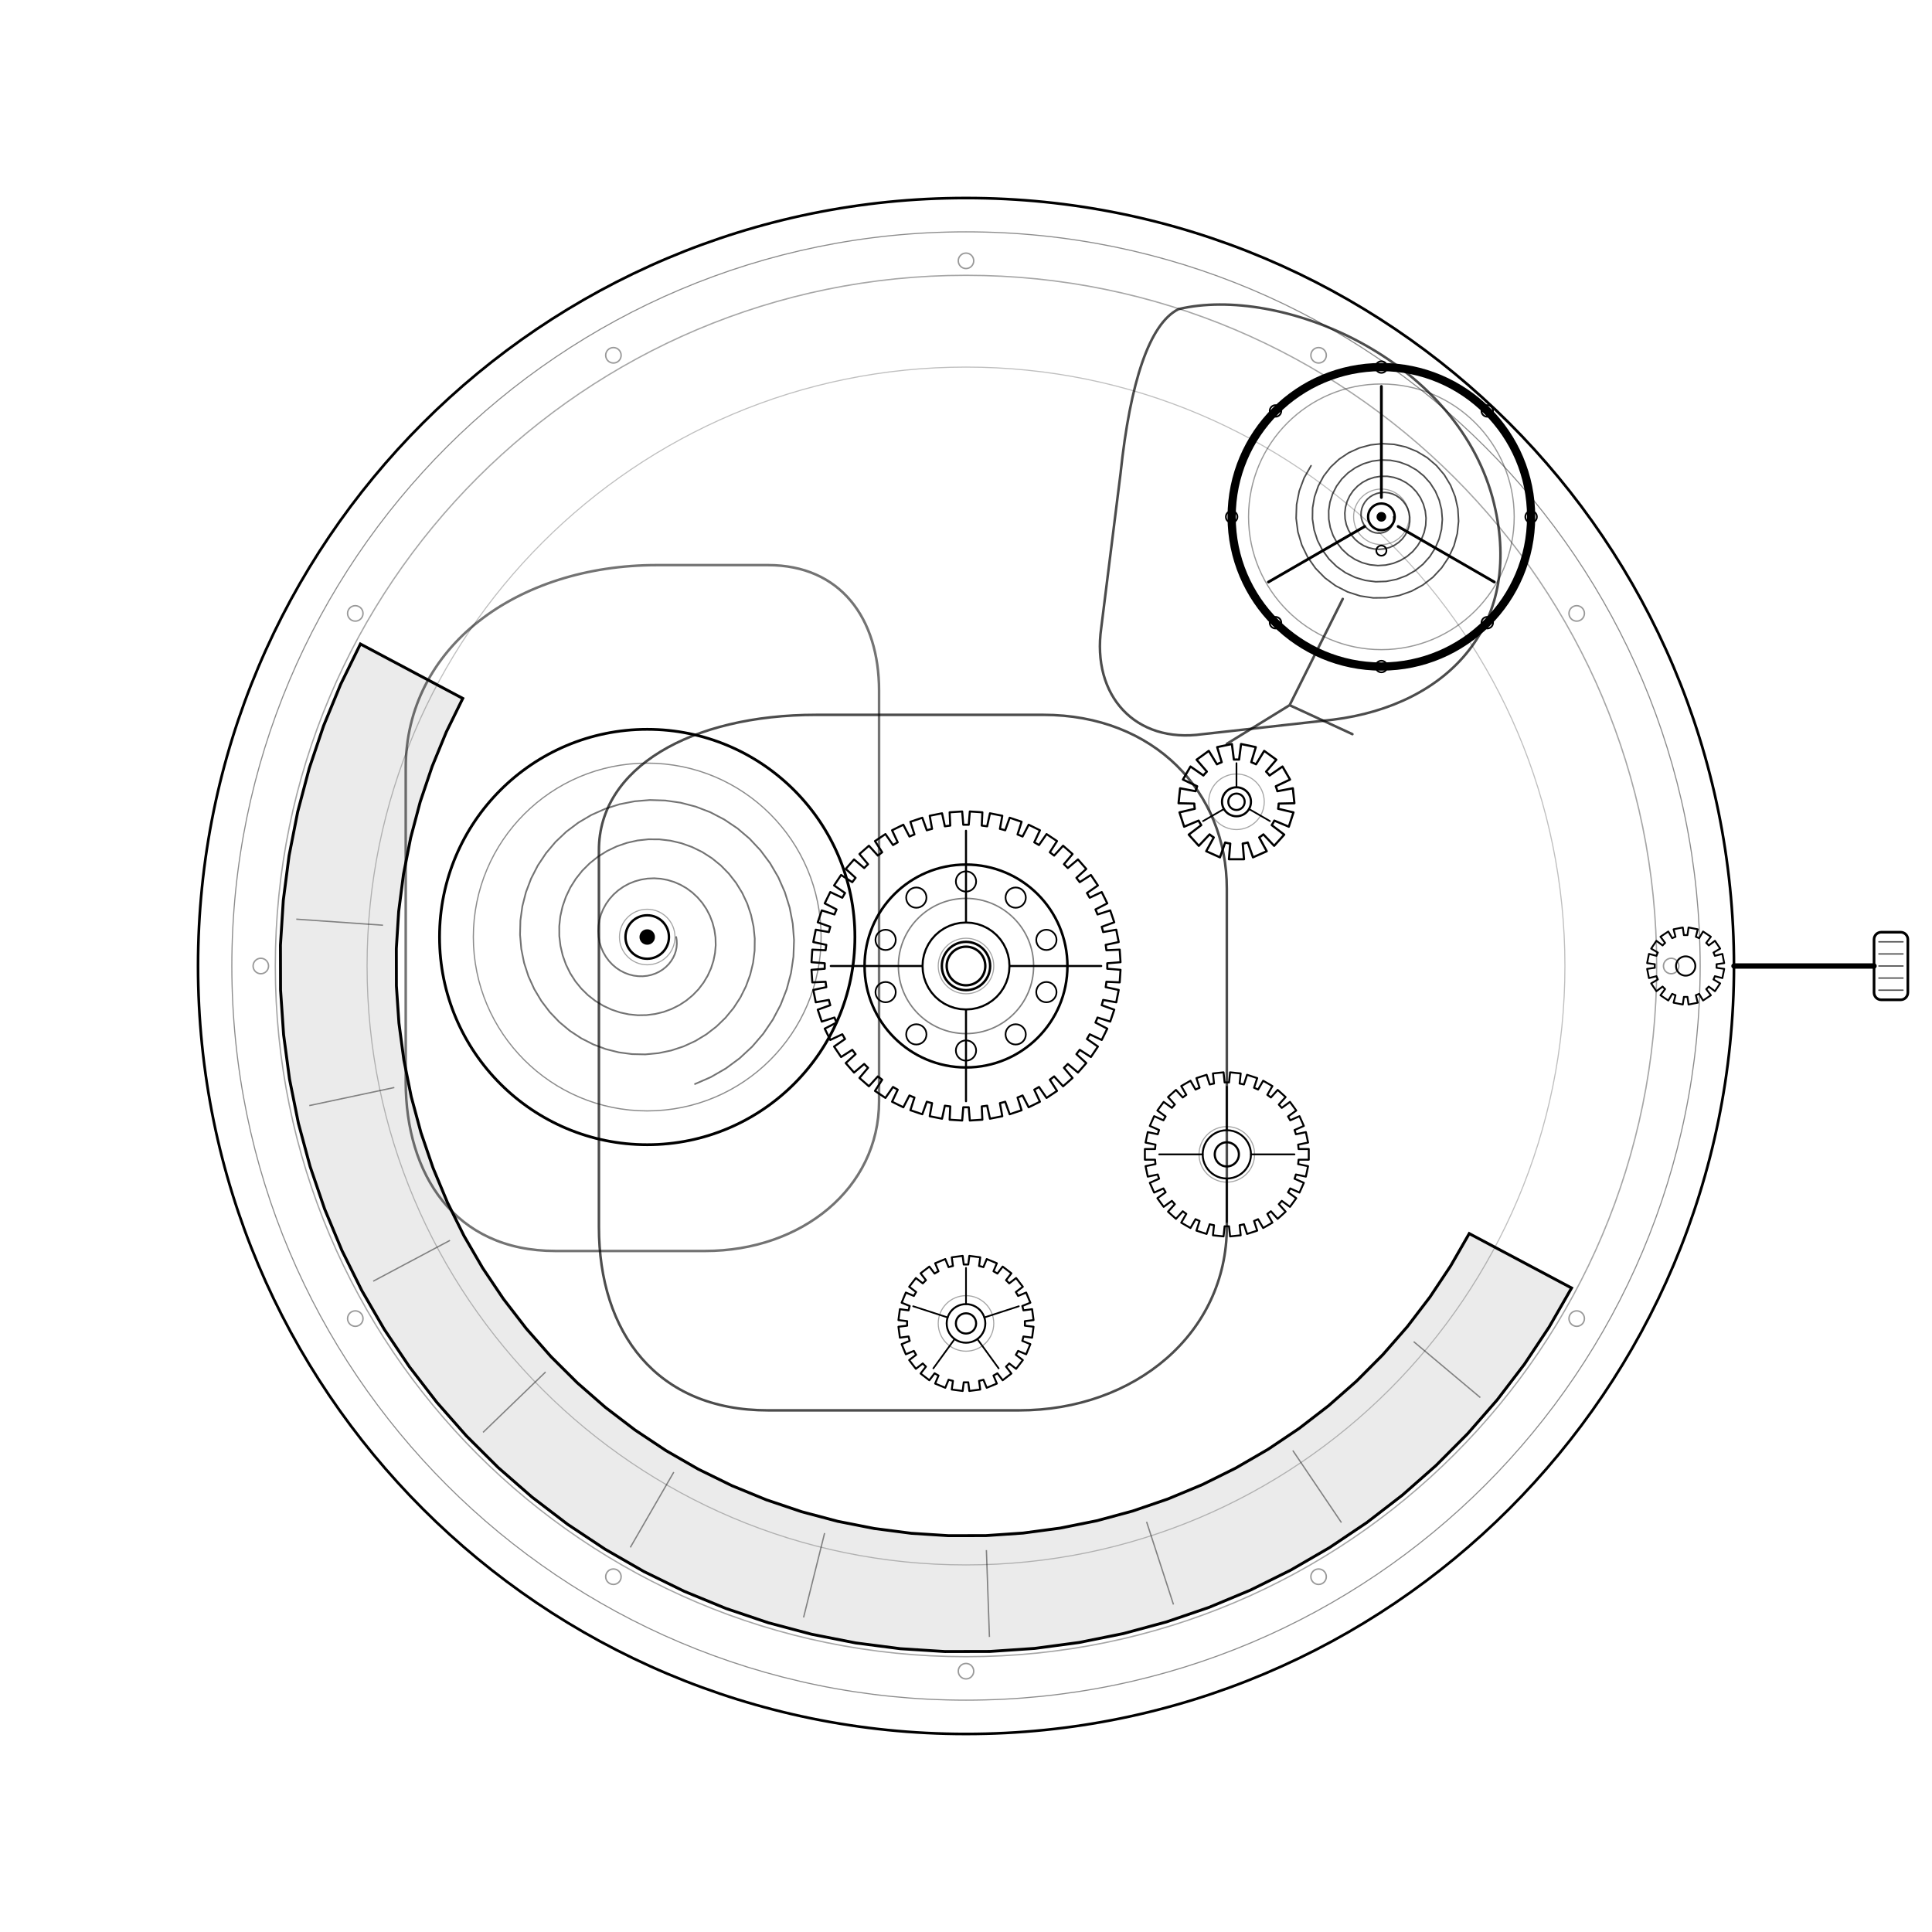
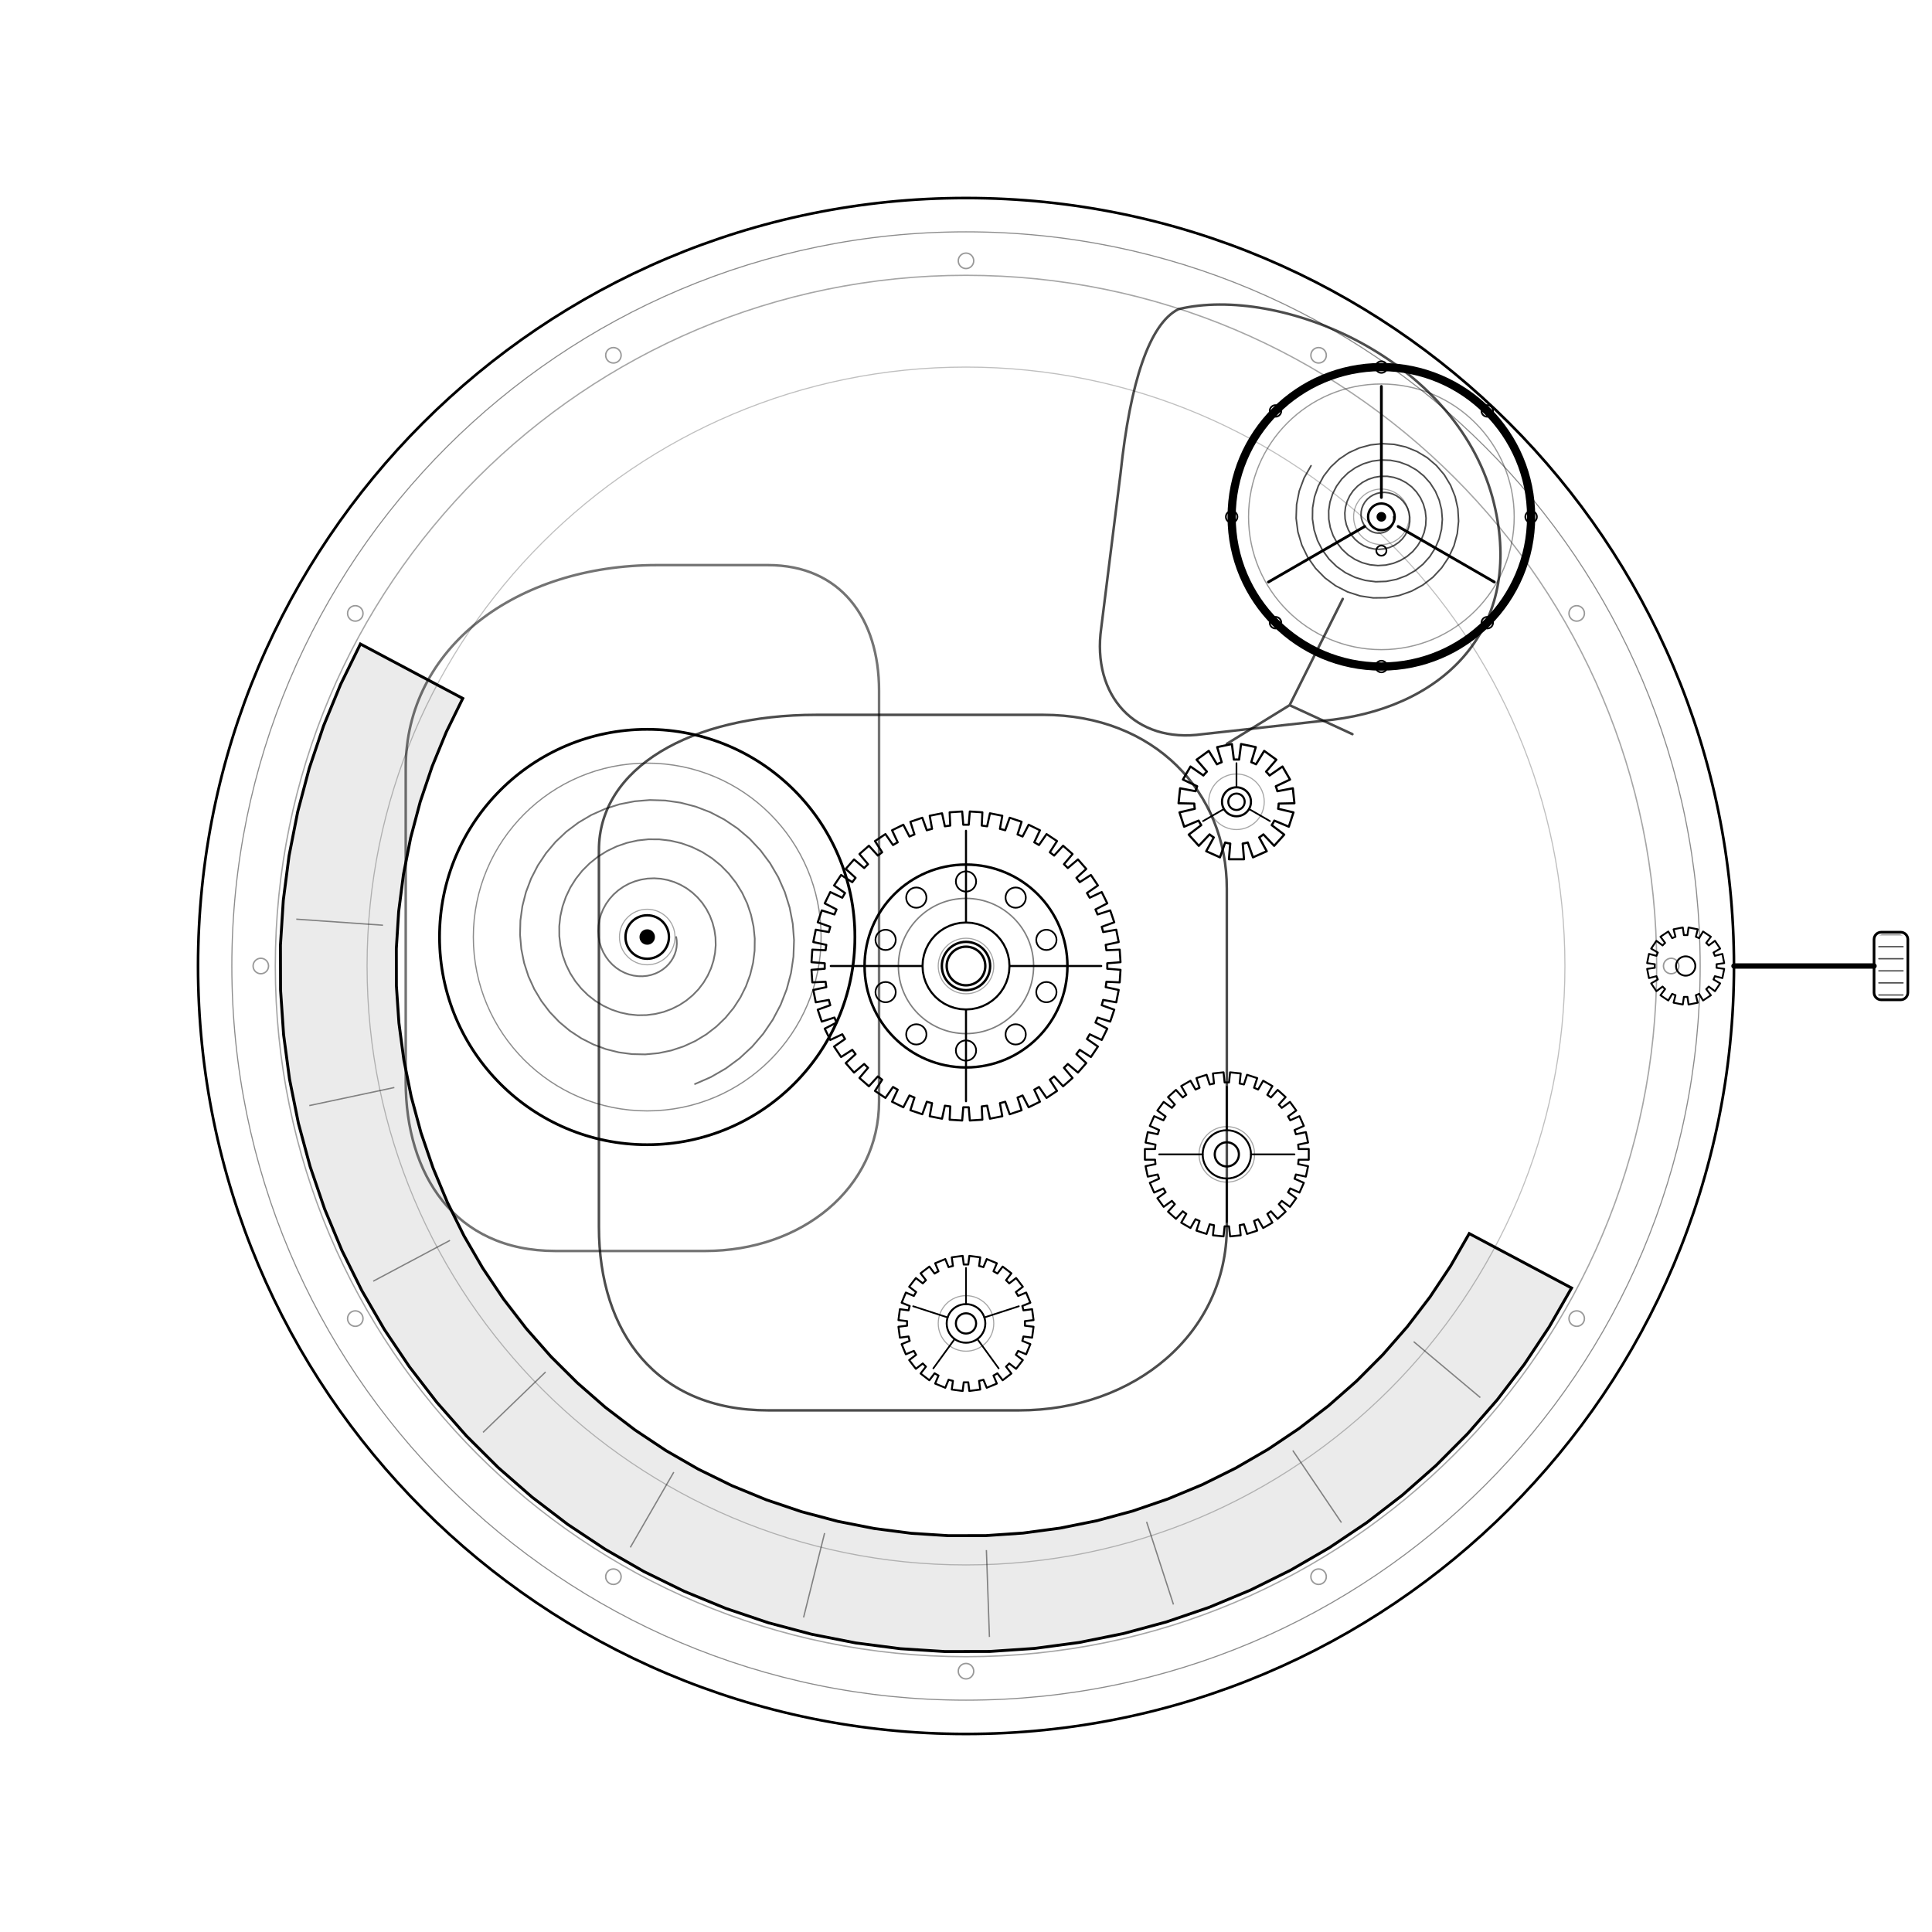
<svg xmlns="http://www.w3.org/2000/svg" class="movement-svg" viewBox="0 0 800 800" aria-hidden="true">
+   <defs>
+     <clipPath id="crown-clip">
+       <rect x="777" y="387" width="12" height="26" rx="2.5" />
+     </clipPath>
+   </defs>
  <g fill="none" stroke="currentColor" stroke-linejoin="round" stroke-linecap="round">
    <circle cx="400.000" cy="400.000" r="318.000" stroke-width="1.1" />
    <circle cx="400.000" cy="400.000" r="304.000" stroke-width="0.45" opacity="0.45" />
    <circle cx="400.000" cy="108.000" r="3.200" stroke-width="0.6" opacity="0.4" />
    <circle cx="546.000" cy="147.121" r="3.200" stroke-width="0.6" opacity="0.4" />
    <circle cx="652.879" cy="254.000" r="3.200" stroke-width="0.6" opacity="0.4" />
    <circle cx="692.000" cy="400.000" r="3.200" stroke-width="0.6" opacity="0.4" />
    <circle cx="652.879" cy="546.000" r="3.200" stroke-width="0.6" opacity="0.4" />
    <circle cx="546.000" cy="652.879" r="3.200" stroke-width="0.6" opacity="0.4" />
    <circle cx="400.000" cy="692.000" r="3.200" stroke-width="0.6" opacity="0.4" />
    <circle cx="254.000" cy="652.879" r="3.200" stroke-width="0.6" opacity="0.4" />
    <circle cx="147.121" cy="546.000" r="3.200" stroke-width="0.6" opacity="0.4" />
    <circle cx="108.000" cy="400.000" r="3.200" stroke-width="0.6" opacity="0.4" />
    <circle cx="147.121" cy="254.000" r="3.200" stroke-width="0.6" opacity="0.4" />
    <circle cx="254.000" cy="147.121" r="3.200" stroke-width="0.6" opacity="0.4" />
    <path d="M248,352 C248,318 286,296 338,296 L432,296 C478,296 508,328 508,368 L508,508 C508,552 470,584 422,584 L318,584 C272,584 248,552 248,508 Z" stroke-width="1.05" opacity="0.7" />
    <path d="M488,128 C530,118 602,148 618,206 C632,258 600,292 552,298 L498,304 C470,308 452,288 456,260 L464,196 C468,158 476,134 488,128 Z" stroke-width="1.05" opacity="0.7" />
    <path d="M168,318 C168,268 214,234 272,234 L318,234 C348,234 364,256 364,286 L364,456 C364,492 332,518 292,518 L230,518 C188,518 168,486 168,448 Z" stroke-width="1.05" opacity="0.55" />
    <g class="mv-barrel">
      <circle cx="268.000" cy="388.000" r="86.000" stroke-width="1.15" />
      <circle cx="268.000" cy="388.000" r="72.000" stroke-width="0.5" opacity="0.45" />
      <path d="M 280.00,388.00 L 280.21,389.38 L 280.26,390.80 L 280.15,392.26 L 279.86,393.72 L 279.39,395.16 L 278.74,396.58 L 277.91,397.93 L 276.92,399.21 L 275.76,400.38 L 274.45,401.44 L 273.00,402.35 L 271.42,403.10 L 269.74,403.68 L 267.97,404.07 L 266.14,404.25 L 264.26,404.22 L 262.37,403.98 L 260.49,403.51 L 258.64,402.81 L 256.86,401.90 L 255.17,400.77 L 253.59,399.43 L 252.15,397.89 L 250.88,396.18 L 249.80,394.31 L 248.92,392.29 L 248.27,390.16 L 247.87,387.93 L 247.71,385.64 L 247.82,383.31 L 248.20,380.99 L 248.85,378.68 L 249.77,376.44 L 250.95,374.29 L 252.39,372.26 L 254.08,370.38 L 255.99,368.68 L 258.10,367.20 L 260.40,365.94 L 262.86,364.95 L 265.45,364.23 L 268.13,363.80 L 270.87,363.68 L 273.65,363.87 L 276.41,364.38 L 279.14,365.21 L 281.78,366.36 L 284.30,367.81 L 286.66,369.56 L 288.84,371.59 L 290.80,373.88 L 292.50,376.40 L 293.92,379.12 L 295.03,382.02 L 295.82,385.06 L 296.27,388.20 L 296.36,391.40 L 296.08,394.62 L 295.43,397.83 L 294.42,400.97 L 293.04,404.00 L 291.32,406.89 L 289.26,409.60 L 286.88,412.07 L 284.22,414.28 L 281.29,416.20 L 278.14,417.78 L 274.80,419.02 L 271.31,419.87 L 267.72,420.33 L 264.06,420.39 L 260.39,420.02 L 256.75,419.24 L 253.19,418.04 L 249.76,416.44 L 246.50,414.44 L 243.46,412.07 L 240.69,409.34 L 238.22,406.30 L 236.10,402.97 L 234.35,399.39 L 233.00,395.61 L 232.08,391.67 L 231.60,387.62 L 231.58,383.50 L 232.03,379.38 L 232.95,375.31 L 234.34,371.33 L 236.17,367.50 L 238.45,363.88 L 241.13,360.51 L 244.21,357.45 L 247.63,354.72 L 251.36,352.39 L 255.37,350.47 L 259.59,349.01 L 263.99,348.02 L 268.50,347.53 L 273.07,347.56 L 277.64,348.10 L 282.15,349.16 L 286.54,350.73 L 290.76,352.79 L 294.75,355.34 L 298.45,358.34 L 301.81,361.77 L 304.78,365.57 L 307.33,369.71 L 309.41,374.14 L 310.98,378.81 L 312.03,383.66 L 312.53,388.63 L 312.47,393.65 L 311.84,398.67 L 310.64,403.61 L 308.88,408.42 L 306.58,413.04 L 303.75,417.39 L 300.43,421.42 L 296.66,425.07 L 292.48,428.30 L 287.93,431.05 L 283.07,433.29 L 277.96,434.98 L 272.66,436.09 L 267.23,436.60 L 261.75,436.49 L 256.29,435.77 L 250.91,434.43 L 245.68,432.48 L 240.68,429.94 L 235.96,426.84 L 231.60,423.20 L 227.66,419.08 L 224.18,414.51 L 221.22,409.55 L 218.82,404.27 L 217.02,398.71 L 215.86,392.96 L 215.34,387.08 L 215.49,381.14 L 216.30,375.23 L 217.79,369.41 L 219.93,363.77 L 222.70,358.38 L 226.09,353.30 L 230.04,348.61 L 234.52,344.37 L 239.47,340.65 L 244.83,337.48 L 250.55,334.93 L 256.55,333.02 L 262.76,331.80 L 269.10,331.27 L 275.48,331.47 L 281.84,332.38 L 288.09,334.01 L 294.15,336.34 L 299.93,339.36 L 305.37,343.02 L 310.39,347.29 L 314.91,352.12 L 318.89,357.46 L 322.26,363.23 L 324.97,369.38 L 326.98,375.82 L 328.26,382.48 L 328.79,389.28 L 328.55,396.13 L 327.54,402.93 L 325.76,409.61 L 323.24,416.08 L 319.98,422.26 L 316.04,428.06 L 311.45,433.40 L 306.26,438.21 L 300.54,442.43 L 294.35,446.00 L 287.78,448.87" stroke-width="0.7" opacity="0.55" />
      <circle cx="268.000" cy="388.000" r="9.000" stroke-width="1" />
      <circle cx="268.000" cy="388.000" r="3.200" fill="currentColor" stroke="none" />
    </g>
    <g class="mv-center">
      <path d="M 400.00,341.50 L 401.13,341.51 L 401.58,336.02 L 406.78,336.36 L 406.52,341.86 L 407.64,342.00 L 408.75,342.16 L 409.92,336.77 L 415.03,337.79 L 414.05,343.21 L 415.14,343.49 L 416.23,343.80 L 418.09,338.61 L 423.02,340.28 L 421.34,345.53 L 422.39,345.95 L 423.42,346.39 L 425.95,341.50 L 430.62,343.80 L 428.27,348.78 L 429.25,349.34 L 430.22,349.91 L 433.36,345.38 L 437.69,348.28 L 434.71,352.91 L 435.61,353.59 L 436.50,354.28 L 440.20,350.20 L 444.12,353.64 L 440.56,357.85 L 441.37,358.63 L 442.15,359.44 L 446.36,355.88 L 449.80,359.80 L 445.72,363.50 L 446.41,364.39 L 447.09,365.29 L 451.72,362.31 L 454.62,366.64 L 450.09,369.78 L 450.66,370.75 L 451.22,371.73 L 456.20,369.38 L 458.50,374.05 L 453.61,376.58 L 454.05,377.61 L 454.47,378.66 L 459.72,376.98 L 461.39,381.91 L 456.20,383.77 L 456.51,384.86 L 456.79,385.95 L 462.21,384.97 L 463.23,390.08 L 457.84,391.25 L 458.00,392.36 L 458.14,393.48 L 463.64,393.22 L 463.98,398.42 L 458.49,398.87 L 458.50,400.00 L 458.49,401.13 L 463.98,401.58 L 463.64,406.78 L 458.14,406.52 L 458.00,407.64 L 457.84,408.75 L 463.23,409.92 L 462.21,415.03 L 456.79,414.05 L 456.51,415.14 L 456.20,416.23 L 461.39,418.09 L 459.72,423.02 L 454.47,421.34 L 454.05,422.39 L 453.61,423.42 L 458.50,425.95 L 456.20,430.62 L 451.22,428.27 L 450.66,429.25 L 450.09,430.22 L 454.62,433.36 L 451.72,437.69 L 447.09,434.71 L 446.41,435.61 L 445.72,436.50 L 449.80,440.20 L 446.36,444.12 L 442.15,440.56 L 441.37,441.37 L 440.56,442.15 L 444.12,446.36 L 440.20,449.80 L 436.50,445.72 L 435.61,446.41 L 434.71,447.09 L 437.69,451.72 L 433.36,454.62 L 430.22,450.09 L 429.25,450.66 L 428.27,451.22 L 430.62,456.20 L 425.95,458.50 L 423.42,453.61 L 422.39,454.05 L 421.34,454.47 L 423.02,459.72 L 418.09,461.39 L 416.23,456.20 L 415.14,456.51 L 414.05,456.79 L 415.03,462.21 L 409.92,463.23 L 408.75,457.84 L 407.64,458.00 L 406.52,458.14 L 406.78,463.64 L 401.58,463.98 L 401.13,458.49 L 400.00,458.50 L 398.87,458.49 L 398.42,463.98 L 393.22,463.64 L 393.48,458.14 L 392.36,458.00 L 391.25,457.84 L 390.08,463.23 L 384.97,462.21 L 385.95,456.79 L 384.86,456.51 L 383.77,456.20 L 381.91,461.39 L 376.98,459.72 L 378.66,454.47 L 377.61,454.05 L 376.58,453.61 L 374.05,458.50 L 369.38,456.20 L 371.73,451.22 L 370.75,450.66 L 369.78,450.09 L 366.64,454.62 L 362.31,451.72 L 365.29,447.09 L 364.39,446.41 L 363.50,445.72 L 359.80,449.80 L 355.88,446.36 L 359.44,442.15 L 358.63,441.37 L 357.85,440.56 L 353.64,444.12 L 350.20,440.20 L 354.28,436.50 L 353.59,435.61 L 352.91,434.71 L 348.28,437.69 L 345.38,433.36 L 349.91,430.22 L 349.34,429.25 L 348.78,428.27 L 343.80,430.62 L 341.50,425.95 L 346.39,423.42 L 345.95,422.39 L 345.53,421.34 L 340.28,423.02 L 338.61,418.09 L 343.80,416.23 L 343.49,415.14 L 343.21,414.05 L 337.79,415.03 L 336.77,409.92 L 342.16,408.75 L 342.00,407.64 L 341.86,406.52 L 336.36,406.78 L 336.02,401.58 L 341.51,401.13 L 341.50,400.00 L 341.51,398.87 L 336.02,398.42 L 336.36,393.22 L 341.86,393.48 L 342.00,392.36 L 342.16,391.25 L 336.77,390.08 L 337.79,384.97 L 343.21,385.95 L 343.49,384.86 L 343.80,383.77 L 338.61,381.91 L 340.28,376.98 L 345.53,378.66 L 345.95,377.61 L 346.39,376.58 L 341.50,374.05 L 343.80,369.38 L 348.78,371.73 L 349.34,370.75 L 349.91,369.78 L 345.38,366.64 L 348.28,362.31 L 352.91,365.29 L 353.59,364.39 L 354.28,363.50 L 350.20,359.80 L 353.64,355.88 L 357.85,359.44 L 358.63,358.63 L 359.44,357.85 L 355.88,353.64 L 359.80,350.20 L 363.50,354.28 L 364.39,353.59 L 365.29,352.91 L 362.31,348.28 L 366.64,345.38 L 369.78,349.91 L 370.75,349.34 L 371.73,348.78 L 369.38,343.80 L 374.05,341.50 L 376.58,346.39 L 377.61,345.95 L 378.66,345.53 L 376.98,340.28 L 381.91,338.61 L 383.77,343.80 L 384.86,343.49 L 385.95,343.21 L 384.97,337.79 L 390.08,336.77 L 391.25,342.16 L 392.36,342.00 L 393.48,341.86 L 393.22,336.36 L 398.42,336.02 L 398.87,341.51 Z M 417.85,397.65 L 417.39,395.34 L 416.63,393.11 L 415.59,391.00 L 414.28,389.04 L 412.73,387.27 L 410.96,385.72 L 409.00,384.41 L 406.89,383.37 L 404.66,382.61 L 402.35,382.15 L 400.00,382.00 L 397.65,382.15 L 395.34,382.61 L 393.11,383.37 L 391.00,384.41 L 389.04,385.72 L 387.27,387.27 L 385.72,389.04 L 384.41,391.00 L 383.37,393.11 L 382.61,395.34 L 382.15,397.65 L 382.00,400.00 L 382.15,402.35 L 382.61,404.66 L 383.37,406.89 L 384.41,409.00 L 385.72,410.96 L 387.27,412.73 L 389.04,414.28 L 391.00,415.59 L 393.11,416.63 L 395.34,417.39 L 397.65,417.85 L 400.00,418.00 L 402.35,417.85 L 404.66,417.39 L 406.89,416.63 L 409.00,415.59 L 410.96,414.28 L 412.73,412.73 L 414.28,410.96 L 415.59,409.00 L 416.63,406.89 L 417.39,404.66 L 417.85,402.35 L 418.00,400.00 Z" stroke-width="0.85" fill="none" />
      <line x1="400.000" y1="382.000" x2="400.000" y2="344.000" stroke-width="0.85" />
      <line x1="418.000" y1="400.000" x2="456.000" y2="400.000" stroke-width="0.85" />
      <line x1="400.000" y1="418.000" x2="400.000" y2="456.000" stroke-width="0.85" />
      <line x1="382.000" y1="400.000" x2="344.000" y2="400.000" stroke-width="0.85" />
      <circle cx="400.000" cy="400.000" r="8.000" stroke-width="1" />
    </g>
    <g class="mv-third">
      <path d="M 508.00,448.20 L 508.92,448.21 L 509.35,444.03 L 513.75,444.49 L 513.30,448.67 L 514.20,448.85 L 515.09,449.06 L 516.38,445.05 L 520.59,446.42 L 519.28,450.42 L 520.12,450.78 L 520.95,451.16 L 523.05,447.51 L 526.88,449.72 L 524.77,453.36 L 525.52,453.89 L 526.25,454.44 L 529.06,451.31 L 532.35,454.27 L 529.52,457.39 L 530.15,458.06 L 530.75,458.75 L 534.15,456.27 L 536.75,459.85 L 533.34,462.31 L 533.81,463.10 L 534.25,463.90 L 538.09,462.18 L 539.89,466.22 L 536.04,467.92 L 536.34,468.79 L 536.61,469.67 L 540.73,468.78 L 541.65,473.11 L 537.53,473.97 L 537.64,474.89 L 537.72,475.80 L 541.93,475.79 L 541.93,480.21 L 537.72,480.20 L 537.64,481.11 L 537.53,482.03 L 541.65,482.89 L 540.73,487.22 L 536.61,486.33 L 536.34,487.21 L 536.04,488.08 L 539.89,489.78 L 538.09,493.82 L 534.25,492.10 L 533.81,492.90 L 533.34,493.69 L 536.75,496.15 L 534.15,499.73 L 530.75,497.25 L 530.15,497.94 L 529.52,498.61 L 532.35,501.73 L 529.06,504.69 L 526.25,501.56 L 525.52,502.11 L 524.77,502.64 L 526.88,506.28 L 523.05,508.49 L 520.95,504.84 L 520.12,505.22 L 519.28,505.58 L 520.59,509.58 L 516.38,510.95 L 515.09,506.94 L 514.20,507.15 L 513.30,507.33 L 513.75,511.51 L 509.35,511.97 L 508.92,507.79 L 508.00,507.80 L 507.08,507.79 L 506.65,511.97 L 502.25,511.51 L 502.70,507.33 L 501.80,507.15 L 500.91,506.94 L 499.62,510.95 L 495.41,509.58 L 496.72,505.58 L 495.88,505.22 L 495.05,504.84 L 492.95,508.49 L 489.12,506.28 L 491.23,502.64 L 490.48,502.11 L 489.75,501.56 L 486.94,504.69 L 483.65,501.73 L 486.48,498.61 L 485.85,497.94 L 485.25,497.25 L 481.85,499.73 L 479.25,496.15 L 482.66,493.69 L 482.19,492.90 L 481.75,492.10 L 477.91,493.82 L 476.11,489.78 L 479.96,488.08 L 479.66,487.21 L 479.39,486.33 L 475.27,487.22 L 474.35,482.89 L 478.47,482.03 L 478.36,481.11 L 478.28,480.20 L 474.07,480.21 L 474.07,475.79 L 478.28,475.80 L 478.36,474.89 L 478.47,473.97 L 474.35,473.11 L 475.27,468.78 L 479.39,469.67 L 479.66,468.79 L 479.96,467.92 L 476.11,466.22 L 477.91,462.18 L 481.75,463.90 L 482.19,463.10 L 482.66,462.31 L 479.25,459.85 L 481.85,456.27 L 485.25,458.75 L 485.85,458.06 L 486.48,457.39 L 483.65,454.27 L 486.94,451.31 L 489.75,454.44 L 490.48,453.89 L 491.23,453.36 L 489.12,449.72 L 492.95,447.51 L 495.05,451.16 L 495.88,450.78 L 496.72,450.42 L 495.41,446.42 L 499.62,445.05 L 500.91,449.06 L 501.80,448.85 L 502.70,448.67 L 502.25,444.49 L 506.65,444.03 L 507.08,448.21 Z M 517.91,476.69 L 517.66,475.41 L 517.24,474.17 L 516.66,473.00 L 515.93,471.91 L 515.07,470.93 L 514.09,470.07 L 513.00,469.34 L 511.83,468.76 L 510.59,468.34 L 509.31,468.09 L 508.00,468.00 L 506.69,468.09 L 505.41,468.34 L 504.17,468.76 L 503.00,469.34 L 501.91,470.07 L 500.93,470.93 L 500.07,471.91 L 499.34,473.00 L 498.76,474.17 L 498.34,475.41 L 498.09,476.69 L 498.00,478.00 L 498.09,479.31 L 498.34,480.59 L 498.76,481.83 L 499.34,483.00 L 500.07,484.09 L 500.93,485.07 L 501.91,485.93 L 503.00,486.66 L 504.17,487.24 L 505.41,487.66 L 506.69,487.91 L 508.00,488.00 L 509.31,487.91 L 510.59,487.66 L 511.83,487.24 L 513.00,486.66 L 514.09,485.93 L 515.07,485.07 L 515.93,484.09 L 516.66,483.00 L 517.24,481.83 L 517.66,480.59 L 517.91,479.31 L 518.00,478.00 Z" stroke-width="0.8" fill="none" />
      <line x1="508.000" y1="468.000" x2="508.000" y2="450.000" stroke-width="0.75" />
      <line x1="518.000" y1="478.000" x2="536.000" y2="478.000" stroke-width="0.75" />
      <line x1="508.000" y1="488.000" x2="508.000" y2="506.000" stroke-width="0.75" />
      <line x1="498.000" y1="478.000" x2="480.000" y2="478.000" stroke-width="0.75" />
      <circle cx="508.000" cy="478.000" r="5.000" stroke-width="0.9" />
    </g>
    <g class="mv-fourth">
      <path d="M 400.00,523.60 L 400.94,523.62 L 401.38,520.03 L 405.90,520.63 L 405.40,524.21 L 406.32,524.43 L 407.22,524.69 L 408.58,521.35 L 412.78,523.09 L 411.38,526.42 L 412.20,526.87 L 413.00,527.35 L 415.18,524.47 L 418.80,527.25 L 416.58,530.10 L 417.25,530.75 L 417.90,531.42 L 420.75,529.20 L 423.53,532.82 L 420.65,535.00 L 421.13,535.80 L 421.58,536.62 L 424.91,535.22 L 426.65,539.42 L 423.31,540.78 L 423.57,541.68 L 423.79,542.60 L 427.37,542.10 L 427.97,546.62 L 424.38,547.06 L 424.40,548.00 L 424.38,548.94 L 427.97,549.38 L 427.37,553.90 L 423.79,553.40 L 423.57,554.32 L 423.31,555.22 L 426.65,556.58 L 424.91,560.78 L 421.58,559.38 L 421.13,560.20 L 420.65,561.00 L 423.53,563.18 L 420.75,566.80 L 417.90,564.58 L 417.25,565.25 L 416.58,565.90 L 418.80,568.75 L 415.18,571.53 L 413.00,568.65 L 412.20,569.13 L 411.38,569.58 L 412.78,572.91 L 408.58,574.65 L 407.22,571.31 L 406.32,571.57 L 405.40,571.79 L 405.90,575.37 L 401.38,575.97 L 400.94,572.38 L 400.00,572.40 L 399.06,572.38 L 398.62,575.97 L 394.10,575.37 L 394.60,571.79 L 393.68,571.57 L 392.78,571.31 L 391.42,574.65 L 387.22,572.91 L 388.62,569.58 L 387.80,569.13 L 387.00,568.65 L 384.82,571.53 L 381.20,568.75 L 383.42,565.90 L 382.75,565.25 L 382.10,564.58 L 379.25,566.80 L 376.47,563.18 L 379.35,561.00 L 378.87,560.20 L 378.42,559.38 L 375.09,560.78 L 373.35,556.58 L 376.69,555.22 L 376.43,554.32 L 376.21,553.40 L 372.63,553.90 L 372.03,549.38 L 375.62,548.94 L 375.60,548.00 L 375.62,547.06 L 372.03,546.62 L 372.63,542.10 L 376.21,542.60 L 376.43,541.68 L 376.69,540.78 L 373.35,539.42 L 375.09,535.22 L 378.42,536.62 L 378.87,535.80 L 379.35,535.00 L 376.47,532.82 L 379.25,529.20 L 382.10,531.42 L 382.75,530.75 L 383.42,530.10 L 381.20,527.25 L 384.82,524.47 L 387.00,527.35 L 387.80,526.87 L 388.62,526.42 L 387.22,523.09 L 391.42,521.35 L 392.78,524.69 L 393.68,524.43 L 394.60,524.21 L 394.10,520.63 L 398.62,520.03 L 399.06,523.62 Z M 407.93,546.96 L 407.73,545.93 L 407.39,544.94 L 406.93,544.00 L 406.35,543.13 L 405.66,542.34 L 404.87,541.65 L 404.00,541.07 L 403.06,540.61 L 402.07,540.27 L 401.04,540.07 L 400.00,540.00 L 398.96,540.07 L 397.93,540.27 L 396.94,540.61 L 396.00,541.07 L 395.13,541.65 L 394.34,542.34 L 393.65,543.13 L 393.07,544.00 L 392.61,544.94 L 392.27,545.93 L 392.07,546.96 L 392.00,548.00 L 392.07,549.04 L 392.27,550.07 L 392.61,551.06 L 393.07,552.00 L 393.65,552.87 L 394.34,553.66 L 395.13,554.35 L 396.00,554.93 L 396.94,555.39 L 397.93,555.73 L 398.96,555.93 L 400.00,556.00 L 401.04,555.93 L 402.07,555.73 L 403.06,555.39 L 404.00,554.93 L 404.87,554.35 L 405.66,553.66 L 406.35,552.87 L 406.93,552.00 L 407.39,551.06 L 407.73,550.07 L 407.93,549.04 L 408.00,548.00 Z" stroke-width="0.8" fill="none" />
      <line x1="400.000" y1="540.000" x2="400.000" y2="525.000" stroke-width="0.7" />
      <line x1="407.608" y1="545.528" x2="421.874" y2="540.893" stroke-width="0.7" />
      <line x1="404.702" y1="554.472" x2="413.519" y2="566.607" stroke-width="0.7" />
      <line x1="395.298" y1="554.472" x2="386.481" y2="566.607" stroke-width="0.7" />
      <line x1="392.392" y1="545.528" x2="378.126" y2="540.893" stroke-width="0.7" />
      <circle cx="400.000" cy="548.000" r="4.200" stroke-width="0.85" />
    </g>
    <g class="mv-escape">
      <path d="M 512.00,314.50 L 513.08,314.53 L 513.90,308.08 L 520.00,309.37 L 518.12,315.61 L 519.12,316.01 L 520.09,316.48 L 523.47,310.92 L 528.51,314.58 L 524.26,319.51 L 525.01,320.29 L 525.70,321.11 L 531.05,317.40 L 534.17,322.80 L 528.28,325.58 L 528.64,326.59 L 528.94,327.63 L 535.34,326.41 L 535.99,332.61 L 529.48,332.75 L 529.40,333.83 L 529.26,334.90 L 535.60,336.39 L 533.67,342.32 L 527.67,339.80 L 527.16,340.75 L 526.59,341.67 L 531.77,345.61 L 527.60,350.24 L 523.14,345.50 L 522.29,346.16 L 521.40,346.76 L 524.53,352.47 L 518.83,355.01 L 516.68,348.86 L 515.64,349.12 L 514.58,349.31 L 515.12,355.80 L 508.88,355.80 L 509.42,349.31 L 508.36,349.12 L 507.32,348.86 L 505.17,355.01 L 499.47,352.47 L 502.60,346.76 L 501.71,346.16 L 500.86,345.50 L 496.40,350.24 L 492.23,345.61 L 497.41,341.67 L 496.84,340.75 L 496.33,339.80 L 490.33,342.32 L 488.40,336.39 L 494.74,334.90 L 494.60,333.83 L 494.52,332.75 L 488.01,332.61 L 488.66,326.41 L 495.06,327.63 L 495.36,326.59 L 495.72,325.58 L 489.83,322.80 L 492.95,317.40 L 498.30,321.11 L 498.99,320.29 L 499.74,319.51 L 495.49,314.58 L 500.53,310.92 L 503.91,316.48 L 504.88,316.01 L 505.88,315.61 L 504.00,309.37 L 510.10,308.08 L 510.92,314.53 Z M 517.95,331.22 L 517.80,330.45 L 517.54,329.70 L 517.20,329.00 L 516.76,328.35 L 516.24,327.76 L 515.65,327.24 L 515.00,326.80 L 514.30,326.46 L 513.55,326.20 L 512.78,326.05 L 512.00,326.00 L 511.22,326.05 L 510.45,326.20 L 509.70,326.46 L 509.00,326.80 L 508.35,327.24 L 507.76,327.76 L 507.24,328.35 L 506.80,329.00 L 506.46,329.70 L 506.20,330.45 L 506.05,331.22 L 506.00,332.00 L 506.05,332.78 L 506.20,333.55 L 506.46,334.30 L 506.80,335.00 L 507.24,335.65 L 507.76,336.24 L 508.35,336.76 L 509.00,337.20 L 509.70,337.54 L 510.45,337.80 L 511.22,337.95 L 512.00,338.00 L 512.78,337.95 L 513.55,337.80 L 514.30,337.54 L 515.00,337.20 L 515.65,336.76 L 516.24,336.24 L 516.76,335.65 L 517.20,335.00 L 517.54,334.30 L 517.80,333.55 L 517.95,332.78 L 518.00,332.00 Z" stroke-width="0.9" fill="none" />
      <line x1="512.000" y1="326.000" x2="512.000" y2="316.000" stroke-width="0.7" />
      <line x1="517.196" y1="335.000" x2="525.856" y2="340.000" stroke-width="0.7" />
      <line x1="506.804" y1="335.000" x2="498.144" y2="340.000" stroke-width="0.7" />
      <circle cx="512.000" cy="332.000" r="3.400" stroke-width="0.85" />
    </g>
    <path d="M534,292 L556,248 M534,292 L508,308 M534,292 L560,304" stroke-width="1.05" opacity="0.7" />
    <g class="mv-balance">
      <circle cx="572.000" cy="214.000" r="62.000" stroke-width="3.4" />
      <circle cx="572.000" cy="214.000" r="55.000" stroke-width="0.5" opacity="0.4" />
      <circle cx="572.000" cy="152.000" r="2.400" stroke-width="0.7" />
      <circle cx="615.841" cy="170.159" r="2.400" stroke-width="0.7" />
      <circle cx="634.000" cy="214.000" r="2.400" stroke-width="0.7" />
      <circle cx="615.841" cy="257.841" r="2.400" stroke-width="0.7" />
      <circle cx="572.000" cy="276.000" r="2.400" stroke-width="0.7" />
      <circle cx="528.159" cy="257.841" r="2.400" stroke-width="0.7" />
      <circle cx="510.000" cy="214.000" r="2.400" stroke-width="0.7" />
      <circle cx="528.159" cy="170.159" r="2.400" stroke-width="0.7" />
      <line x1="572.000" y1="206.000" x2="572.000" y2="160.000" stroke-width="1.15" />
      <line x1="578.928" y1="218.000" x2="618.765" y2="241.000" stroke-width="1.15" />
      <line x1="565.072" y1="218.000" x2="525.235" y2="241.000" stroke-width="1.15" />
      <path d="M 577.00,214.00 L 577.11,214.83 L 577.07,215.70 L 576.88,216.57 L 576.55,217.43 L 576.06,218.24 L 575.42,218.98 L 574.65,219.62 L 573.76,220.14 L 572.77,220.51 L 571.70,220.73 L 570.59,220.76 L 569.46,220.61 L 568.34,220.26 L 567.28,219.73 L 566.29,219.01 L 565.41,218.12 L 564.67,217.07 L 564.11,215.89 L 563.73,214.61 L 563.57,213.26 L 563.63,211.87 L 563.92,210.48 L 564.45,209.14 L 565.20,207.87 L 566.16,206.72 L 567.33,205.73 L 568.66,204.92 L 570.13,204.33 L 571.70,203.98 L 573.34,203.89 L 575.00,204.07 L 576.63,204.53 L 578.19,205.25 L 579.64,206.24 L 580.93,207.47 L 582.01,208.91 L 582.87,210.53 L 583.46,212.30 L 583.75,214.17 L 583.74,216.08 L 583.42,218.00 L 582.78,219.87 L 581.83,221.63 L 580.60,223.24 L 579.10,224.65 L 577.36,225.81 L 575.44,226.68 L 573.38,227.24 L 571.22,227.46 L 569.03,227.33 L 566.86,226.84 L 564.77,226.00 L 562.82,224.81 L 561.07,223.31 L 559.57,221.52 L 558.36,219.49 L 557.49,217.26 L 556.98,214.90 L 556.86,212.45 L 557.14,209.99 L 557.82,207.59 L 558.89,205.29 L 560.33,203.18 L 562.12,201.31 L 564.20,199.73 L 566.54,198.50 L 569.07,197.66 L 571.74,197.23 L 574.46,197.23 L 577.18,197.68 L 579.81,198.57 L 582.29,199.89 L 584.55,201.60 L 586.52,203.68 L 588.15,206.07 L 589.38,208.72 L 590.17,211.56 L 590.50,214.52 L 590.35,217.52 L 589.71,220.48 L 588.58,223.33 L 587.00,225.98 L 585.00,228.37 L 582.61,230.42 L 579.91,232.07 L 576.94,233.27 L 573.79,233.99 L 570.54,234.19 L 567.28,233.86 L 564.08,233.00 L 561.04,231.63 L 558.23,229.77 L 555.74,227.46 L 553.64,224.76 L 551.99,221.73 L 550.84,218.45 L 550.22,214.99 L 550.18,211.46 L 550.70,207.94 L 551.80,204.52 L 553.44,201.30 L 555.60,198.36 L 558.22,195.79 L 561.25,193.66 L 564.60,192.03 L 568.20,190.95 L 571.96,190.47 L 575.77,190.60 L 579.54,191.34 L 583.16,192.70 L 586.55,194.63 L 589.60,197.10 L 592.23,200.05 L 594.36,203.41 L 595.94,207.09 L 596.91,211.01 L 597.24,215.06 L 596.91,219.14 L 595.92,223.14 L 594.29,226.96 L 592.05,230.48 L 589.25,233.62 L 585.97,236.29 L 582.27,238.40 L 578.25,239.90 L 574.02,240.74 L 569.68,240.89 L 565.35,240.34 L 561.13,239.09 L 557.14,237.16 L 553.50,234.60 L 550.29,231.46 L 547.62,227.83 L 545.55,223.79 L 544.15,219.45 L 543.46,214.90 L 543.52,210.28 L 544.32,205.70 L 545.86,201.28 L 548.10,197.14 L 551.00,193.40 L 554.48,190.15 L 558.46,187.49 L 562.85,185.49 L 567.52,184.22 L 572.37,183.72 L 577.27,184.00 L 582.08,185.07 L 586.68,186.92 L 590.95,189.49 L 594.77,192.74 L 598.03,196.58 L 600.65,200.92 L 602.55,205.65 L 603.67,210.65 L 603.97,215.80 L 603.43,220.95 L 602.07,225.98 L 599.90,230.74 L 596.97,235.12 L 593.37,238.99 L 589.16,242.25 L 584.46,244.80 L 579.38,246.58 L 574.06,247.51 L 568.63,247.58 L 563.23,246.77 L 558.00,245.09 L 553.09,242.58 L 548.63,239.30 L 544.73,235.32 L 541.50,230.74 L 539.05,225.68 L 537.43,220.26 L 536.70,214.62 L 536.89,208.91 L 538.00,203.28 L 540.01,197.88 L 542.88,192.84" stroke-width="0.65" opacity="0.7" />
      <circle cx="572.000" cy="214.000" r="5.500" stroke-width="1" />
      <circle cx="572.000" cy="214.000" r="2.000" fill="currentColor" stroke="none" />
      <circle cx="572.000" cy="228.000" r="2.100" stroke-width="0.7" />
    </g>
    <circle cx="400.000" cy="400.000" r="11.500" stroke-width="0.45" opacity="0.35" />
    <circle cx="508.000" cy="478.000" r="11.500" stroke-width="0.45" opacity="0.35" />
    <circle cx="400.000" cy="548.000" r="11.500" stroke-width="0.45" opacity="0.35" />
    <circle cx="512.000" cy="332.000" r="11.500" stroke-width="0.45" opacity="0.35" />
    <circle cx="572.000" cy="214.000" r="11.500" stroke-width="0.45" opacity="0.35" />
    <circle cx="268.000" cy="388.000" r="11.500" stroke-width="0.45" opacity="0.35" />
    <g class="mv-stem">
      <line x1="718" y1="400" x2="776" y2="400" stroke-width="2.2" />
      <g class="mv-pinion">
        <path d="M 698.00,387.20 L 698.74,387.22 L 699.19,384.04 L 703.01,384.80 L 702.21,387.91 L 702.90,388.17 L 703.57,388.48 L 705.20,385.71 L 708.44,387.88 L 706.51,390.44 L 707.05,390.95 L 707.56,391.49 L 710.12,389.56 L 712.29,392.80 L 709.52,394.43 L 709.83,395.10 L 710.09,395.79 L 713.20,394.99 L 713.96,398.81 L 710.78,399.26 L 710.80,400.00 L 710.78,400.74 L 713.96,401.19 L 713.20,405.01 L 710.09,404.21 L 709.83,404.90 L 709.52,405.57 L 712.29,407.20 L 710.12,410.44 L 707.56,408.51 L 707.05,409.05 L 706.51,409.56 L 708.44,412.12 L 705.20,414.29 L 703.57,411.52 L 702.90,411.83 L 702.21,412.09 L 703.01,415.20 L 699.19,415.96 L 698.74,412.78 L 698.00,412.80 L 697.26,412.78 L 696.81,415.96 L 692.99,415.20 L 693.79,412.09 L 693.10,411.83 L 692.43,411.52 L 690.80,414.29 L 687.56,412.12 L 689.49,409.56 L 688.95,409.05 L 688.44,408.51 L 685.88,410.44 L 683.71,407.20 L 686.48,405.57 L 686.17,404.90 L 685.91,404.21 L 682.80,405.01 L 682.04,401.19 L 685.22,400.74 L 685.20,400.00 L 685.22,399.26 L 682.04,398.81 L 682.80,394.99 L 685.91,395.79 L 686.17,395.10 L 686.48,394.43 L 683.71,392.80 L 685.88,389.56 L 688.44,391.49 L 688.95,390.95 L 689.49,390.44 L 687.56,387.88 L 690.80,385.71 L 692.43,388.48 L 693.10,388.17 L 693.79,387.91 L 692.99,384.80 L 696.81,384.04 L 697.26,387.22 Z M 701.97,399.48 L 701.86,398.96 L 701.70,398.47 L 701.46,398.00 L 701.17,397.56 L 700.83,397.17 L 700.44,396.83 L 700.00,396.54 L 699.53,396.30 L 699.04,396.14 L 698.52,396.03 L 698.00,396.00 L 697.48,396.03 L 696.96,396.14 L 696.47,396.30 L 696.00,396.54 L 695.56,396.83 L 695.17,397.17 L 694.83,397.56 L 694.54,398.00 L 694.30,398.47 L 694.14,398.96 L 694.03,399.48 L 694.00,400.00 L 694.03,400.52 L 694.14,401.04 L 694.30,401.53 L 694.54,402.00 L 694.83,402.44 L 695.17,402.83 L 695.56,403.17 L 696.00,403.46 L 696.47,403.70 L 696.96,403.86 L 697.48,403.97 L 698.00,404.00 L 698.52,403.97 L 699.04,403.86 L 699.53,403.70 L 700.00,403.46 L 700.44,403.17 L 700.83,402.83 L 701.17,402.44 L 701.46,402.00 L 701.70,401.53 L 701.86,401.04 L 701.97,400.52 L 702.00,400.00 Z" stroke-width="0.75" fill="none" />
      </g>
      <g class="mv-crown">
        <rect x="776" y="386" width="14" height="28" rx="3" stroke-width="1.1" />
-         <path d="M778,390 h10 M778,395 h10 M778,400 h10 M778,405 h10 M778,410 h10" stroke-width="0.55" opacity="0.7" />
+         <g class="mv-crown-knurl" clip-path="url(#crown-clip)">
+           <path d="M778,372 h10 M778,377 h10 M778,382 h10 M778,387 h10 M778,392 h10 M778,397 h10 M778,402 h10 M778,407 h10 M778,412 h10 M778,417 h10 M778,422 h10 M778,427 h10" stroke-width="0.55" opacity="0.7" />
+         </g>
      </g>
    </g>
  </g>
  <g class="mv-rotor" fill="none" stroke="currentColor">
    <circle cx="400.000" cy="400.000" r="286.000" stroke-width="0.55" opacity="0.35" />
    <circle cx="400.000" cy="400.000" r="248.000" stroke-width="0.45" opacity="0.25" />
    <path d="M 650.76,533.33 L 641.50,549.44 L 631.21,564.92 L 619.93,579.69 L 607.70,593.69 L 594.59,606.86 L 580.65,619.14 L 565.93,630.49 L 550.50,640.85 L 534.42,650.17 L 517.77,658.43 L 500.62,665.58 L 483.03,671.59 L 465.09,676.44 L 446.87,680.11 L 428.45,682.57 L 409.91,683.83 L 391.33,683.87 L 372.78,682.69 L 354.35,680.31 L 336.11,676.72 L 318.15,671.95 L 300.54,666.01 L 283.36,658.94 L 266.67,650.76 L 250.56,641.50 L 235.08,631.21 L 220.31,619.93 L 206.31,607.70 L 193.14,594.59 L 180.86,580.65 L 169.51,565.93 L 159.15,550.50 L 149.83,534.42 L 141.57,517.77 L 134.42,500.62 L 128.41,483.03 L 123.56,465.09 L 119.89,446.87 L 117.43,428.45 L 116.17,409.91 L 116.13,391.33 L 117.31,372.78 L 119.69,354.35 L 123.28,336.11 L 128.05,318.15 L 133.99,300.54 L 141.06,283.36 L 149.24,266.67 L 191.62,289.20 L 184.82,303.07 L 178.95,317.35 L 174.01,331.99 L 170.05,346.91 L 167.07,362.06 L 165.09,377.38 L 164.11,392.79 L 164.14,408.24 L 165.19,423.64 L 167.24,438.95 L 170.28,454.09 L 174.31,469.00 L 179.31,483.61 L 185.25,497.87 L 192.11,511.70 L 199.86,525.06 L 208.47,537.88 L 217.90,550.11 L 228.10,561.70 L 239.05,572.60 L 250.68,582.76 L 262.95,592.13 L 275.81,600.68 L 289.20,608.38 L 303.07,615.18 L 317.35,621.05 L 331.99,625.99 L 346.91,629.95 L 362.06,632.93 L 377.38,634.91 L 392.79,635.89 L 408.24,635.86 L 423.64,634.81 L 438.95,632.76 L 454.09,629.72 L 469.00,625.69 L 483.61,620.69 L 497.87,614.75 L 511.70,607.89 L 525.06,600.14 L 537.88,591.53 L 550.11,582.10 L 561.70,571.90 L 572.60,560.95 L 582.76,549.32 L 592.13,537.05 L 600.68,524.19 L 608.38,510.80 Z" stroke-width="1.2" fill="currentColor" fill-opacity="0.08" />
    <line x1="585.383" y1="555.555" x2="612.960" y2="578.695" stroke-width="0.55" opacity="0.45" />
    <line x1="535.325" y1="600.627" x2="555.456" y2="630.472" stroke-width="0.55" opacity="0.45" />
    <line x1="474.782" y1="630.156" x2="485.907" y2="664.394" stroke-width="0.55" opacity="0.45" />
    <line x1="408.446" y1="641.853" x2="409.702" y2="677.831" stroke-width="0.55" opacity="0.45" />
    <line x1="341.455" y1="634.812" x2="332.746" y2="669.742" stroke-width="0.55" opacity="0.45" />
    <line x1="279.000" y1="609.578" x2="261.000" y2="640.755" stroke-width="0.55" opacity="0.45" />
    <line x1="225.920" y1="568.107" x2="200.024" y2="593.115" stroke-width="0.55" opacity="0.45" />
    <line x1="186.327" y1="513.612" x2="154.541" y2="530.513" stroke-width="0.55" opacity="0.45" />
    <line x1="163.288" y1="450.315" x2="128.075" y2="457.799" stroke-width="0.55" opacity="0.45" />
    <line x1="158.589" y1="383.119" x2="122.677" y2="380.608" stroke-width="0.55" opacity="0.45" />
    <circle cx="400.000" cy="400.000" r="42.000" stroke-width="1.05" />
    <circle cx="400.000" cy="400.000" r="28.000" stroke-width="0.6" opacity="0.5" />
    <circle cx="400.000" cy="365.000" r="4.200" stroke-width="0.7" />
    <circle cx="420.572" cy="371.684" r="4.200" stroke-width="0.7" />
    <circle cx="433.287" cy="389.184" r="4.200" stroke-width="0.7" />
    <circle cx="433.287" cy="410.816" r="4.200" stroke-width="0.7" />
    <circle cx="420.572" cy="428.316" r="4.200" stroke-width="0.7" />
    <circle cx="400.000" cy="435.000" r="4.200" stroke-width="0.7" />
    <circle cx="379.428" cy="428.316" r="4.200" stroke-width="0.7" />
    <circle cx="366.713" cy="410.816" r="4.200" stroke-width="0.7" />
    <circle cx="366.713" cy="389.184" r="4.200" stroke-width="0.7" />
    <circle cx="379.428" cy="371.684" r="4.200" stroke-width="0.7" />
    <circle cx="400.000" cy="400.000" r="10.000" stroke-width="1" />
  </g>
</svg>
